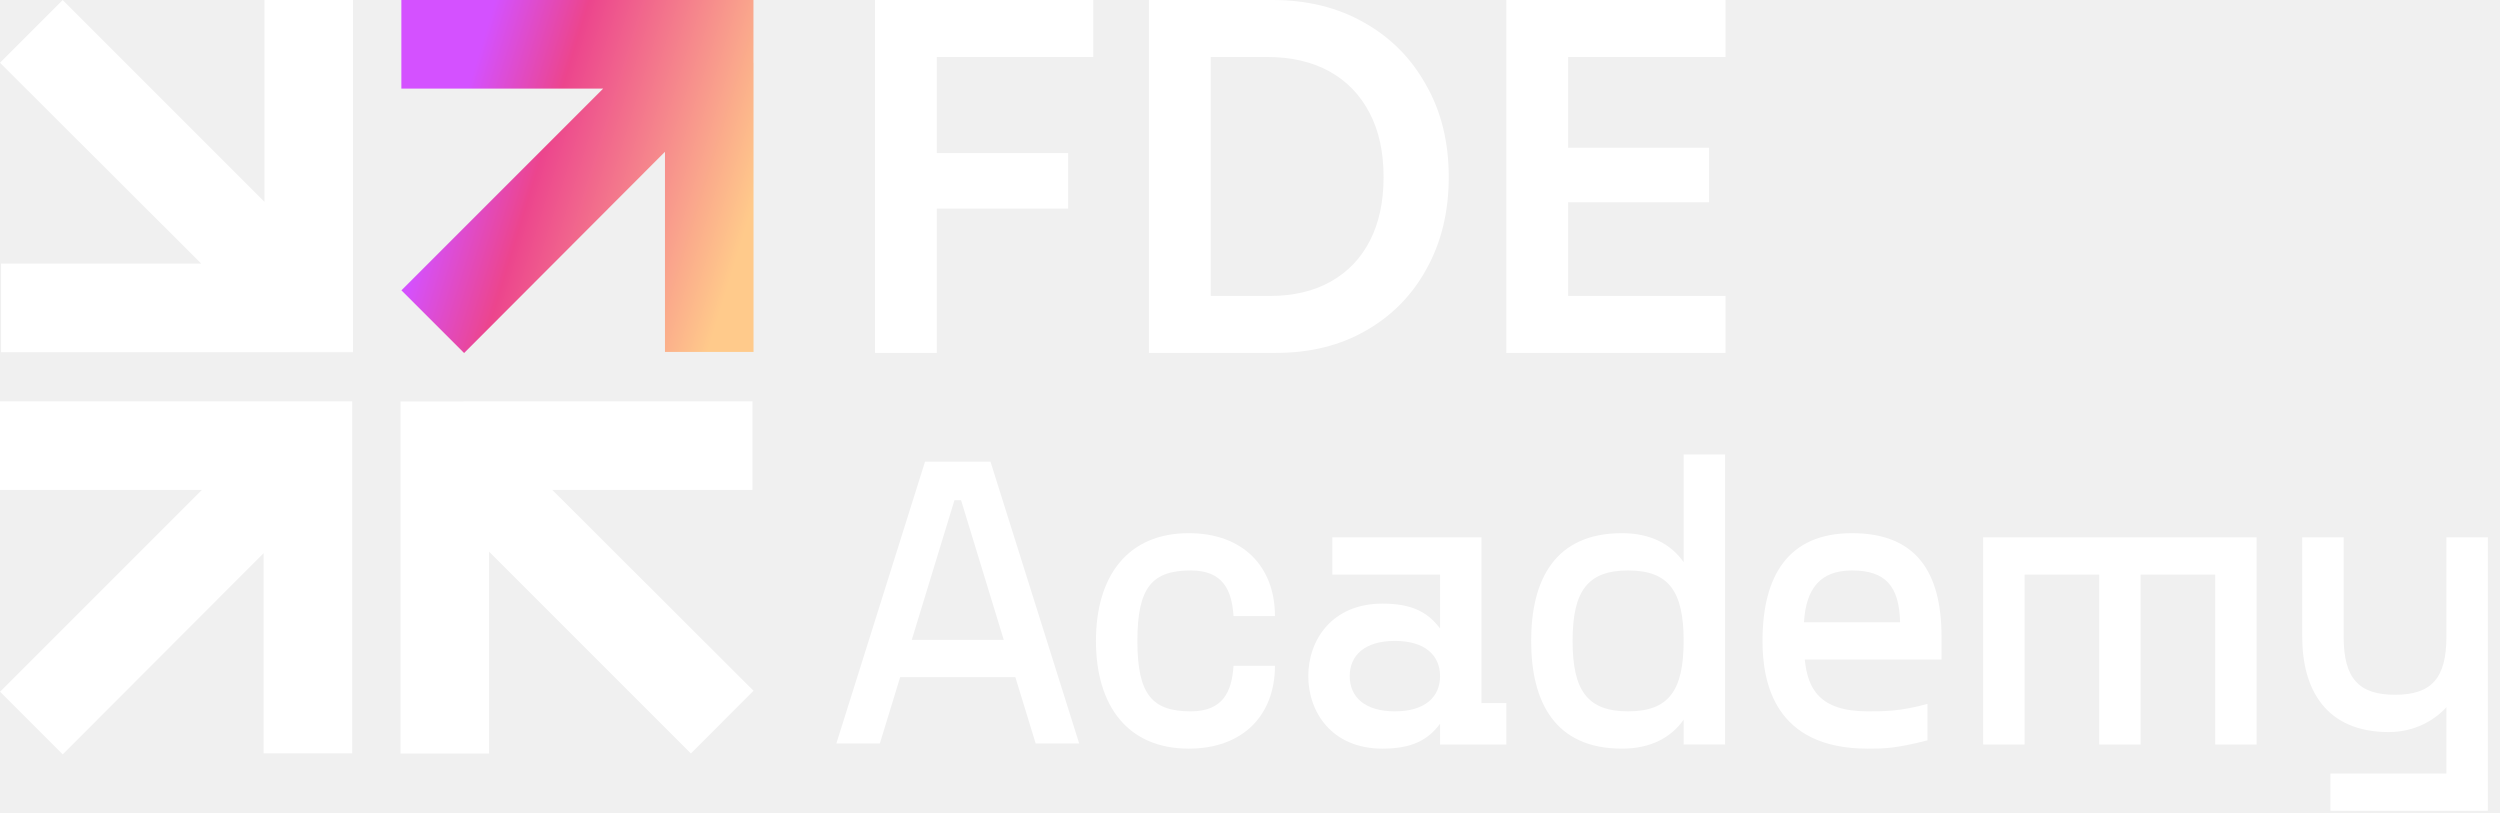
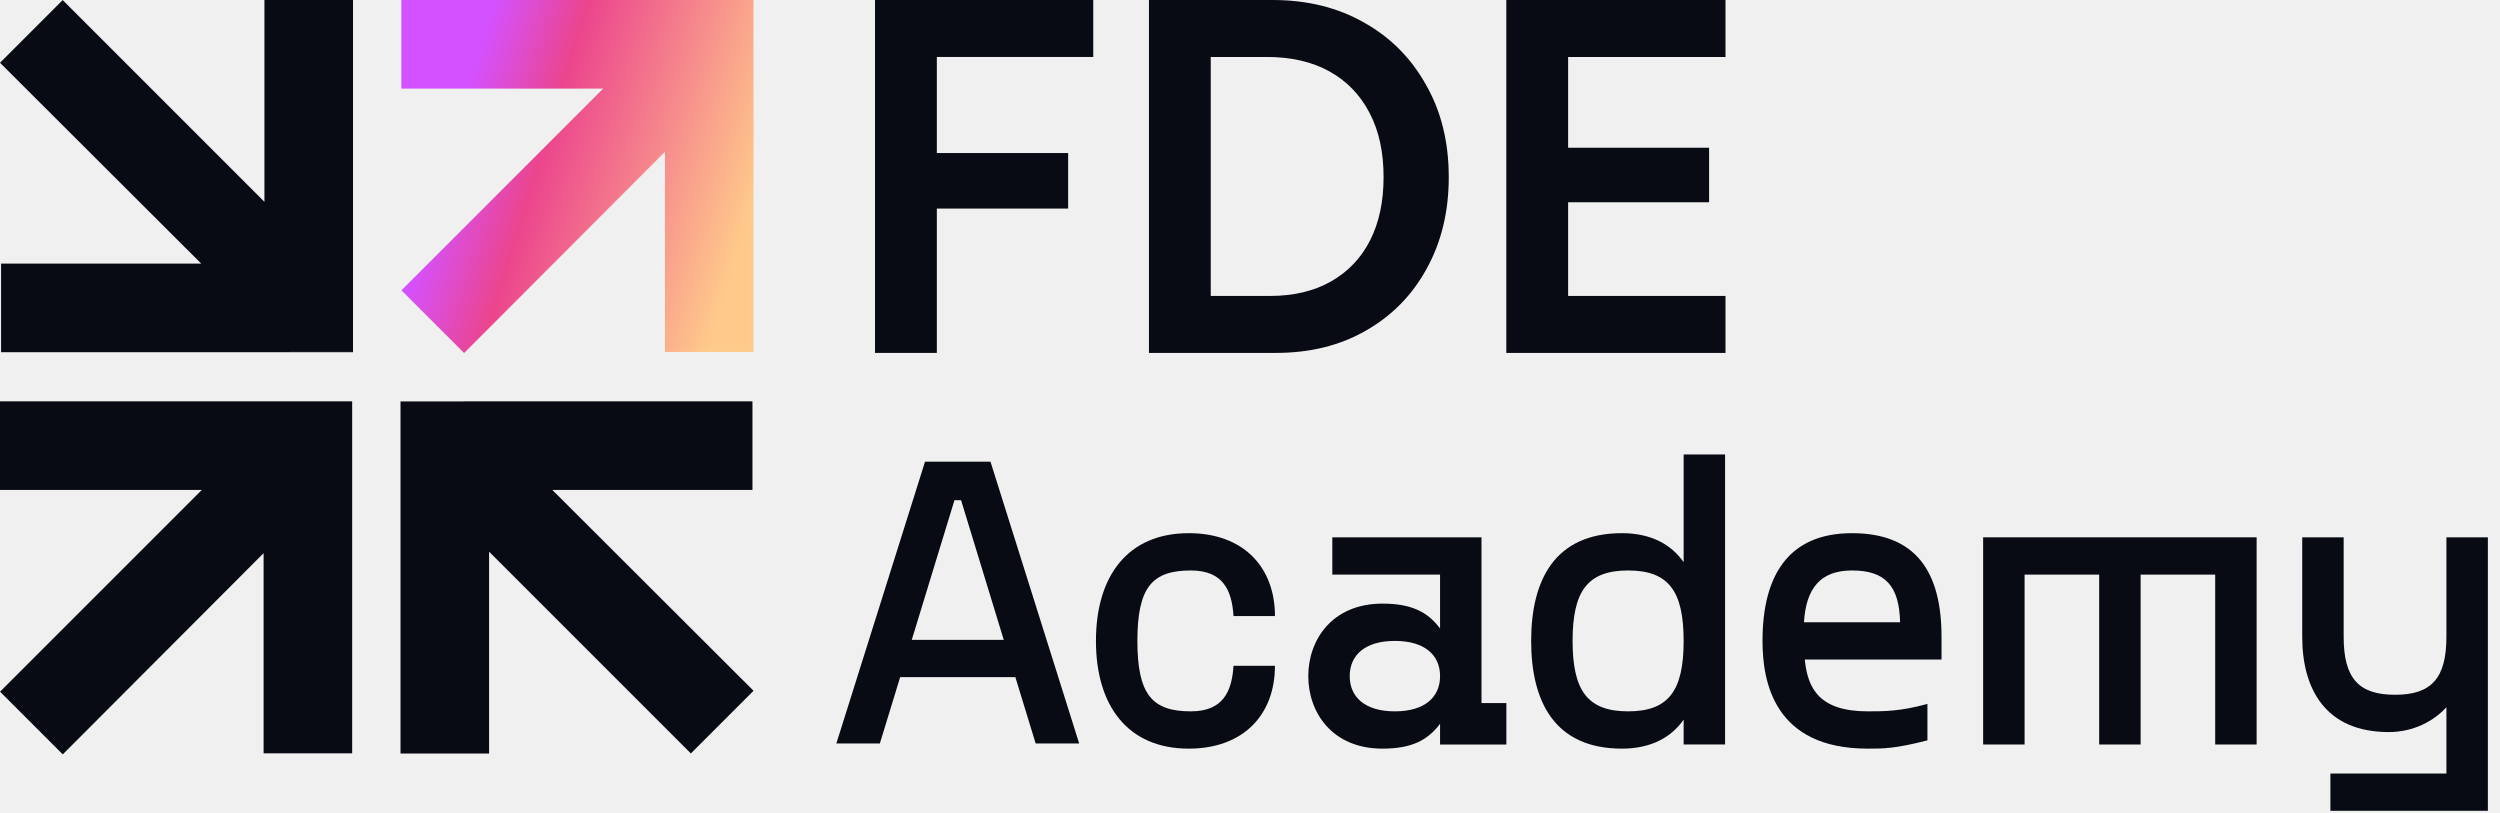
<svg xmlns="http://www.w3.org/2000/svg" width="197" height="64" viewBox="0 0 197 64" fill="none">
  <g clip-path="url(#clip0_12458_62)">
-     <path fill-rule="evenodd" clip-rule="evenodd" d="M22.831 27.733L22.848 27.751L22.866 27.733H22.831Z" fill="white" />
-     <path fill-rule="evenodd" clip-rule="evenodd" d="M22.848 27.751H27.818L27.817 27.733H22.866H22.831L22.848 27.751Z" fill="white" />
-     <path fill-rule="evenodd" clip-rule="evenodd" d="M22.848 27.751L22.831 27.733H22.866H27.817L27.818 20.771L27.818 -0L20.838 -0V15.905L4.939 0.006L0 4.945L15.856 20.771H0.084L0.084 27.751H22.848Z" fill="white" />
+     <path fill-rule="evenodd" clip-rule="evenodd" d="M22.831 27.733L22.848 27.751L22.866 27.733H22.831Z" fill="#080b14" />
+     <path fill-rule="evenodd" clip-rule="evenodd" d="M22.848 27.751H27.818L27.817 27.733H22.866H22.831L22.848 27.751Z" fill="#080b14" />
+     <path fill-rule="evenodd" clip-rule="evenodd" d="M22.848 27.751L22.831 27.733H22.866H27.817L27.818 20.771L27.818 -0L20.838 -0V15.905L4.939 0.006L0 4.945L15.856 20.771H0.084L0.084 27.751H22.848Z" fill="#080b14" />
    <path fill-rule="evenodd" clip-rule="evenodd" d="M59.361 4.987L59.378 4.969L59.361 4.952V4.987Z" fill="url(#paint0_linear_12458_62)" />
    <path fill-rule="evenodd" clip-rule="evenodd" d="M59.378 4.969V0L59.361 0V4.952V4.987L59.378 4.969Z" fill="url(#paint1_linear_12458_62)" />
    <path d="M59.378 4.969L59.361 4.987V4.952V0L52.399 0L31.627 0V6.98H47.532L31.633 22.879L36.572 27.818L52.399 11.962V27.733H59.378V4.969Z" fill="url(#paint2_linear_12458_62)" />
-     <path fill-rule="evenodd" clip-rule="evenodd" d="M27.751 36.596V31.627L27.733 31.627H20.772H3.05086e-07L0 38.607H15.905L0.006 54.506L4.945 59.445L20.772 43.589V59.361H27.751V36.596Z" fill="white" />
-     <path fill-rule="evenodd" clip-rule="evenodd" d="M36.53 31.627L36.547 31.645H36.512L36.53 31.627Z" fill="white" />
-     <path fill-rule="evenodd" clip-rule="evenodd" d="M36.53 31.627H31.56L31.561 31.645H36.512H36.547L36.53 31.627Z" fill="white" />
-     <path d="M36.547 31.645L36.53 31.627H59.294V38.606H43.522L59.378 54.433L54.439 59.372L38.54 43.473V59.378H31.561V38.606V31.645H36.512H36.547Z" fill="white" />
-     <path d="M135.97 27.809H118.698V0H135.97V4.489H121.856L123.568 2.929V11.641H134.676V15.94H123.568V24.88L121.856 23.32H135.97V27.809Z" fill="white" />
-     <path d="M100.543 27.809H90.537V0H100.276C103.016 0 105.425 0.596 107.505 1.788C109.584 2.955 111.207 4.591 112.374 6.696C113.566 8.775 114.162 11.197 114.162 13.962C114.162 16.676 113.579 19.085 112.412 21.19C111.271 23.27 109.673 24.893 107.619 26.06C105.59 27.226 103.231 27.809 100.543 27.809ZM95.407 2.245V25.603L93.086 23.32H100.086C101.938 23.32 103.535 22.94 104.88 22.179C106.224 21.418 107.251 20.34 107.961 18.945C108.671 17.551 109.026 15.889 109.026 13.962C109.026 11.984 108.659 10.297 107.923 8.902C107.188 7.482 106.135 6.391 104.766 5.63C103.396 4.87 101.747 4.489 99.82 4.489H93.086L95.407 2.245Z" fill="white" />
-     <path d="M73.822 0V27.809H68.952V0H73.822ZM86.148 4.489H69.333V0H86.148V4.489ZM84.17 16.435H69.257V12.06H84.17V16.435Z" fill="white" />
-     <path d="M192.777 42.341H196.044V63.891H183.636V60.952H192.777V55.728C191.798 56.806 190.199 57.687 188.239 57.687C183.276 57.687 181.415 54.324 181.415 50.177V42.341H184.68V50.177C184.68 53.442 185.856 54.748 188.729 54.748C191.602 54.748 192.777 53.442 192.777 50.177V42.341Z" fill="white" />
-     <path d="M165.415 45.279H159.537V58.667H156.272V42.341H177.822V58.667H174.557V45.279H168.68V58.667H165.415V45.279Z" fill="white" />
-     <path d="M147.18 58.993C139.801 58.993 138.886 53.736 138.886 50.504C138.886 45.377 140.911 42.014 145.939 42.014C150.968 42.014 152.992 45.051 152.992 50.177V51.973H142.217C142.446 54.258 143.36 56.054 147.18 56.054C148.486 56.054 149.759 56.054 151.882 55.467V58.34C149.335 58.993 148.421 58.993 147.18 58.993ZM142.152 49.034H149.727C149.662 46.194 148.584 44.953 145.939 44.953C143.425 44.953 142.315 46.389 142.152 49.034Z" fill="white" />
-     <path d="M132.671 44.3V35.81H135.936V58.666H132.671V56.707C131.691 58.111 130.091 58.993 127.806 58.993C122.516 58.993 120.655 55.303 120.655 50.503C120.655 45.704 122.516 42.014 127.806 42.014C130.091 42.014 131.691 42.896 132.671 44.3ZM128.296 56.054C131.495 56.054 132.671 54.422 132.671 50.503C132.671 46.585 131.495 44.953 128.296 44.953C125.096 44.953 123.92 46.585 123.92 50.503C123.92 54.422 125.096 56.054 128.296 56.054Z" fill="white" />
-     <path d="M108.938 58.993C104.954 58.993 103.093 56.12 103.093 53.279C103.093 50.438 104.954 47.565 108.938 47.565C111.224 47.565 112.497 48.218 113.477 49.524V45.279H104.987V42.341H116.742V55.402H118.701V58.667H113.477V57.034C112.497 58.34 111.224 58.993 108.938 58.993ZM109.917 56.054C112.301 56.054 113.477 54.912 113.477 53.279C113.477 51.647 112.301 50.504 109.917 50.504C107.534 50.504 106.358 51.647 106.358 53.279C106.358 54.912 107.534 56.054 109.917 56.054Z" fill="white" />
-     <path d="M93.675 58.993C88.875 58.993 86.361 55.63 86.361 50.504C86.361 45.377 88.875 42.014 93.675 42.014C97.952 42.014 100.466 44.659 100.466 48.544H97.201C97.07 46.52 96.385 44.953 93.838 44.953C90.801 44.953 89.626 46.259 89.626 50.504C89.626 54.748 90.801 56.054 93.838 56.054C96.385 56.054 97.07 54.487 97.201 52.463H100.466C100.466 56.348 97.952 58.993 93.675 58.993Z" fill="white" />
-     <path d="M78.051 36.381L85.039 58.584H81.61L80.01 53.36H70.933L69.333 58.584H65.905L72.892 36.381H78.051ZM75.733 39.418H75.211L71.847 50.421H79.096L75.733 39.418Z" fill="white" />
+     <path fill-rule="evenodd" clip-rule="evenodd" d="M27.751 36.596V31.627L27.733 31.627H20.772H3.05086e-07L0 38.607H15.905L0.006 54.506L4.945 59.445L20.772 43.589V59.361H27.751V36.596Z" fill="#080b14" />
+     <path fill-rule="evenodd" clip-rule="evenodd" d="M36.53 31.627L36.547 31.645H36.512L36.53 31.627Z" fill="#080b14" />
+     <path fill-rule="evenodd" clip-rule="evenodd" d="M36.53 31.627H31.56L31.561 31.645H36.512H36.547L36.53 31.627Z" fill="#080b14" />
+     <path d="M36.547 31.645L36.53 31.627H59.294V38.606H43.522L59.378 54.433L54.439 59.372L38.54 43.473V59.378H31.561V38.606V31.645H36.512H36.547Z" fill="#080b14" />
+     <path d="M135.97 27.809H118.698V0H135.97V4.489H121.856L123.568 2.929V11.641H134.676V15.94H123.568V24.88L121.856 23.32H135.97V27.809Z" fill="#080b14" />
+     <path d="M100.543 27.809H90.537V0H100.276C103.016 0 105.425 0.596 107.505 1.788C109.584 2.955 111.207 4.591 112.374 6.696C113.566 8.775 114.162 11.197 114.162 13.962C114.162 16.676 113.579 19.085 112.412 21.19C111.271 23.27 109.673 24.893 107.619 26.06C105.59 27.226 103.231 27.809 100.543 27.809ZM95.407 2.245V25.603L93.086 23.32H100.086C101.938 23.32 103.535 22.94 104.88 22.179C106.224 21.418 107.251 20.34 107.961 18.945C108.671 17.551 109.026 15.889 109.026 13.962C109.026 11.984 108.659 10.297 107.923 8.902C107.188 7.482 106.135 6.391 104.766 5.63C103.396 4.87 101.747 4.489 99.82 4.489H93.086L95.407 2.245Z" fill="#080b14" />
+     <path d="M73.822 0V27.809H68.952V0H73.822ZM86.148 4.489H69.333V0H86.148V4.489ZM84.17 16.435H69.257V12.06H84.17V16.435Z" fill="#080b14" />
+     <path d="M192.777 42.341H196.044V63.891H183.636V60.952H192.777V55.728C191.798 56.806 190.199 57.687 188.239 57.687C183.276 57.687 181.415 54.324 181.415 50.177V42.341H184.68V50.177C184.68 53.442 185.856 54.748 188.729 54.748C191.602 54.748 192.777 53.442 192.777 50.177V42.341Z" fill="#080b14" />
+     <path d="M165.415 45.279H159.537V58.667H156.272V42.341H177.822V58.667H174.557V45.279H168.68V58.667H165.415V45.279Z" fill="#080b14" />
+     <path d="M147.18 58.993C139.801 58.993 138.886 53.736 138.886 50.504C138.886 45.377 140.911 42.014 145.939 42.014C150.968 42.014 152.992 45.051 152.992 50.177V51.973H142.217C142.446 54.258 143.36 56.054 147.18 56.054C148.486 56.054 149.759 56.054 151.882 55.467V58.34C149.335 58.993 148.421 58.993 147.18 58.993ZM142.152 49.034H149.727C149.662 46.194 148.584 44.953 145.939 44.953C143.425 44.953 142.315 46.389 142.152 49.034Z" fill="#080b14" />
+     <path d="M132.671 44.3V35.81H135.936V58.666H132.671V56.707C131.691 58.111 130.091 58.993 127.806 58.993C122.516 58.993 120.655 55.303 120.655 50.503C120.655 45.704 122.516 42.014 127.806 42.014C130.091 42.014 131.691 42.896 132.671 44.3ZM128.296 56.054C131.495 56.054 132.671 54.422 132.671 50.503C132.671 46.585 131.495 44.953 128.296 44.953C125.096 44.953 123.92 46.585 123.92 50.503C123.92 54.422 125.096 56.054 128.296 56.054Z" fill="#080b14" />
+     <path d="M108.938 58.993C104.954 58.993 103.093 56.12 103.093 53.279C103.093 50.438 104.954 47.565 108.938 47.565C111.224 47.565 112.497 48.218 113.477 49.524V45.279H104.987V42.341H116.742V55.402H118.701V58.667H113.477V57.034C112.497 58.34 111.224 58.993 108.938 58.993ZM109.917 56.054C112.301 56.054 113.477 54.912 113.477 53.279C113.477 51.647 112.301 50.504 109.917 50.504C107.534 50.504 106.358 51.647 106.358 53.279C106.358 54.912 107.534 56.054 109.917 56.054Z" fill="#080b14" />
+     <path d="M93.675 58.993C88.875 58.993 86.361 55.63 86.361 50.504C86.361 45.377 88.875 42.014 93.675 42.014C97.952 42.014 100.466 44.659 100.466 48.544H97.201C97.07 46.52 96.385 44.953 93.838 44.953C90.801 44.953 89.626 46.259 89.626 50.504C89.626 54.748 90.801 56.054 93.838 56.054C96.385 56.054 97.07 54.487 97.201 52.463H100.466C100.466 56.348 97.952 58.993 93.675 58.993Z" fill="#080b14" />
+     <path d="M78.051 36.381L85.039 58.584H81.61L80.01 53.36H70.933L69.333 58.584H65.905L72.892 36.381H78.051ZM75.733 39.418H75.211L71.847 50.421H79.096L75.733 39.418Z" fill="#080b14" />
  </g>
  <defs>
    <linearGradient id="paint0_linear_12458_62" x1="34.724" y1="13.942" x2="57.837" y2="21.044" gradientUnits="userSpaceOnUse">
      <stop stop-color="#D451FF" />
      <stop offset="0.294" stop-color="#EC458D" />
      <stop offset="1" stop-color="#FFCA8B" />
    </linearGradient>
    <linearGradient id="paint1_linear_12458_62" x1="34.724" y1="13.942" x2="57.837" y2="21.044" gradientUnits="userSpaceOnUse">
      <stop stop-color="#D451FF" />
      <stop offset="0.294" stop-color="#EC458D" />
      <stop offset="1" stop-color="#FFCA8B" />
    </linearGradient>
    <linearGradient id="paint2_linear_12458_62" x1="34.725" y1="13.942" x2="57.837" y2="21.044" gradientUnits="userSpaceOnUse">
      <stop stop-color="#D451FF" />
      <stop offset="0.294" stop-color="#EC458D" />
      <stop offset="1" stop-color="#FFCA8B" />
    </linearGradient>
    <clipPath id="clip0_12458_62">
-       <rect width="196.19" height="64" fill="white" />
+       <rect width="196.19" height="64" fill="#080b14" />
    </clipPath>
  </defs>
</svg>
